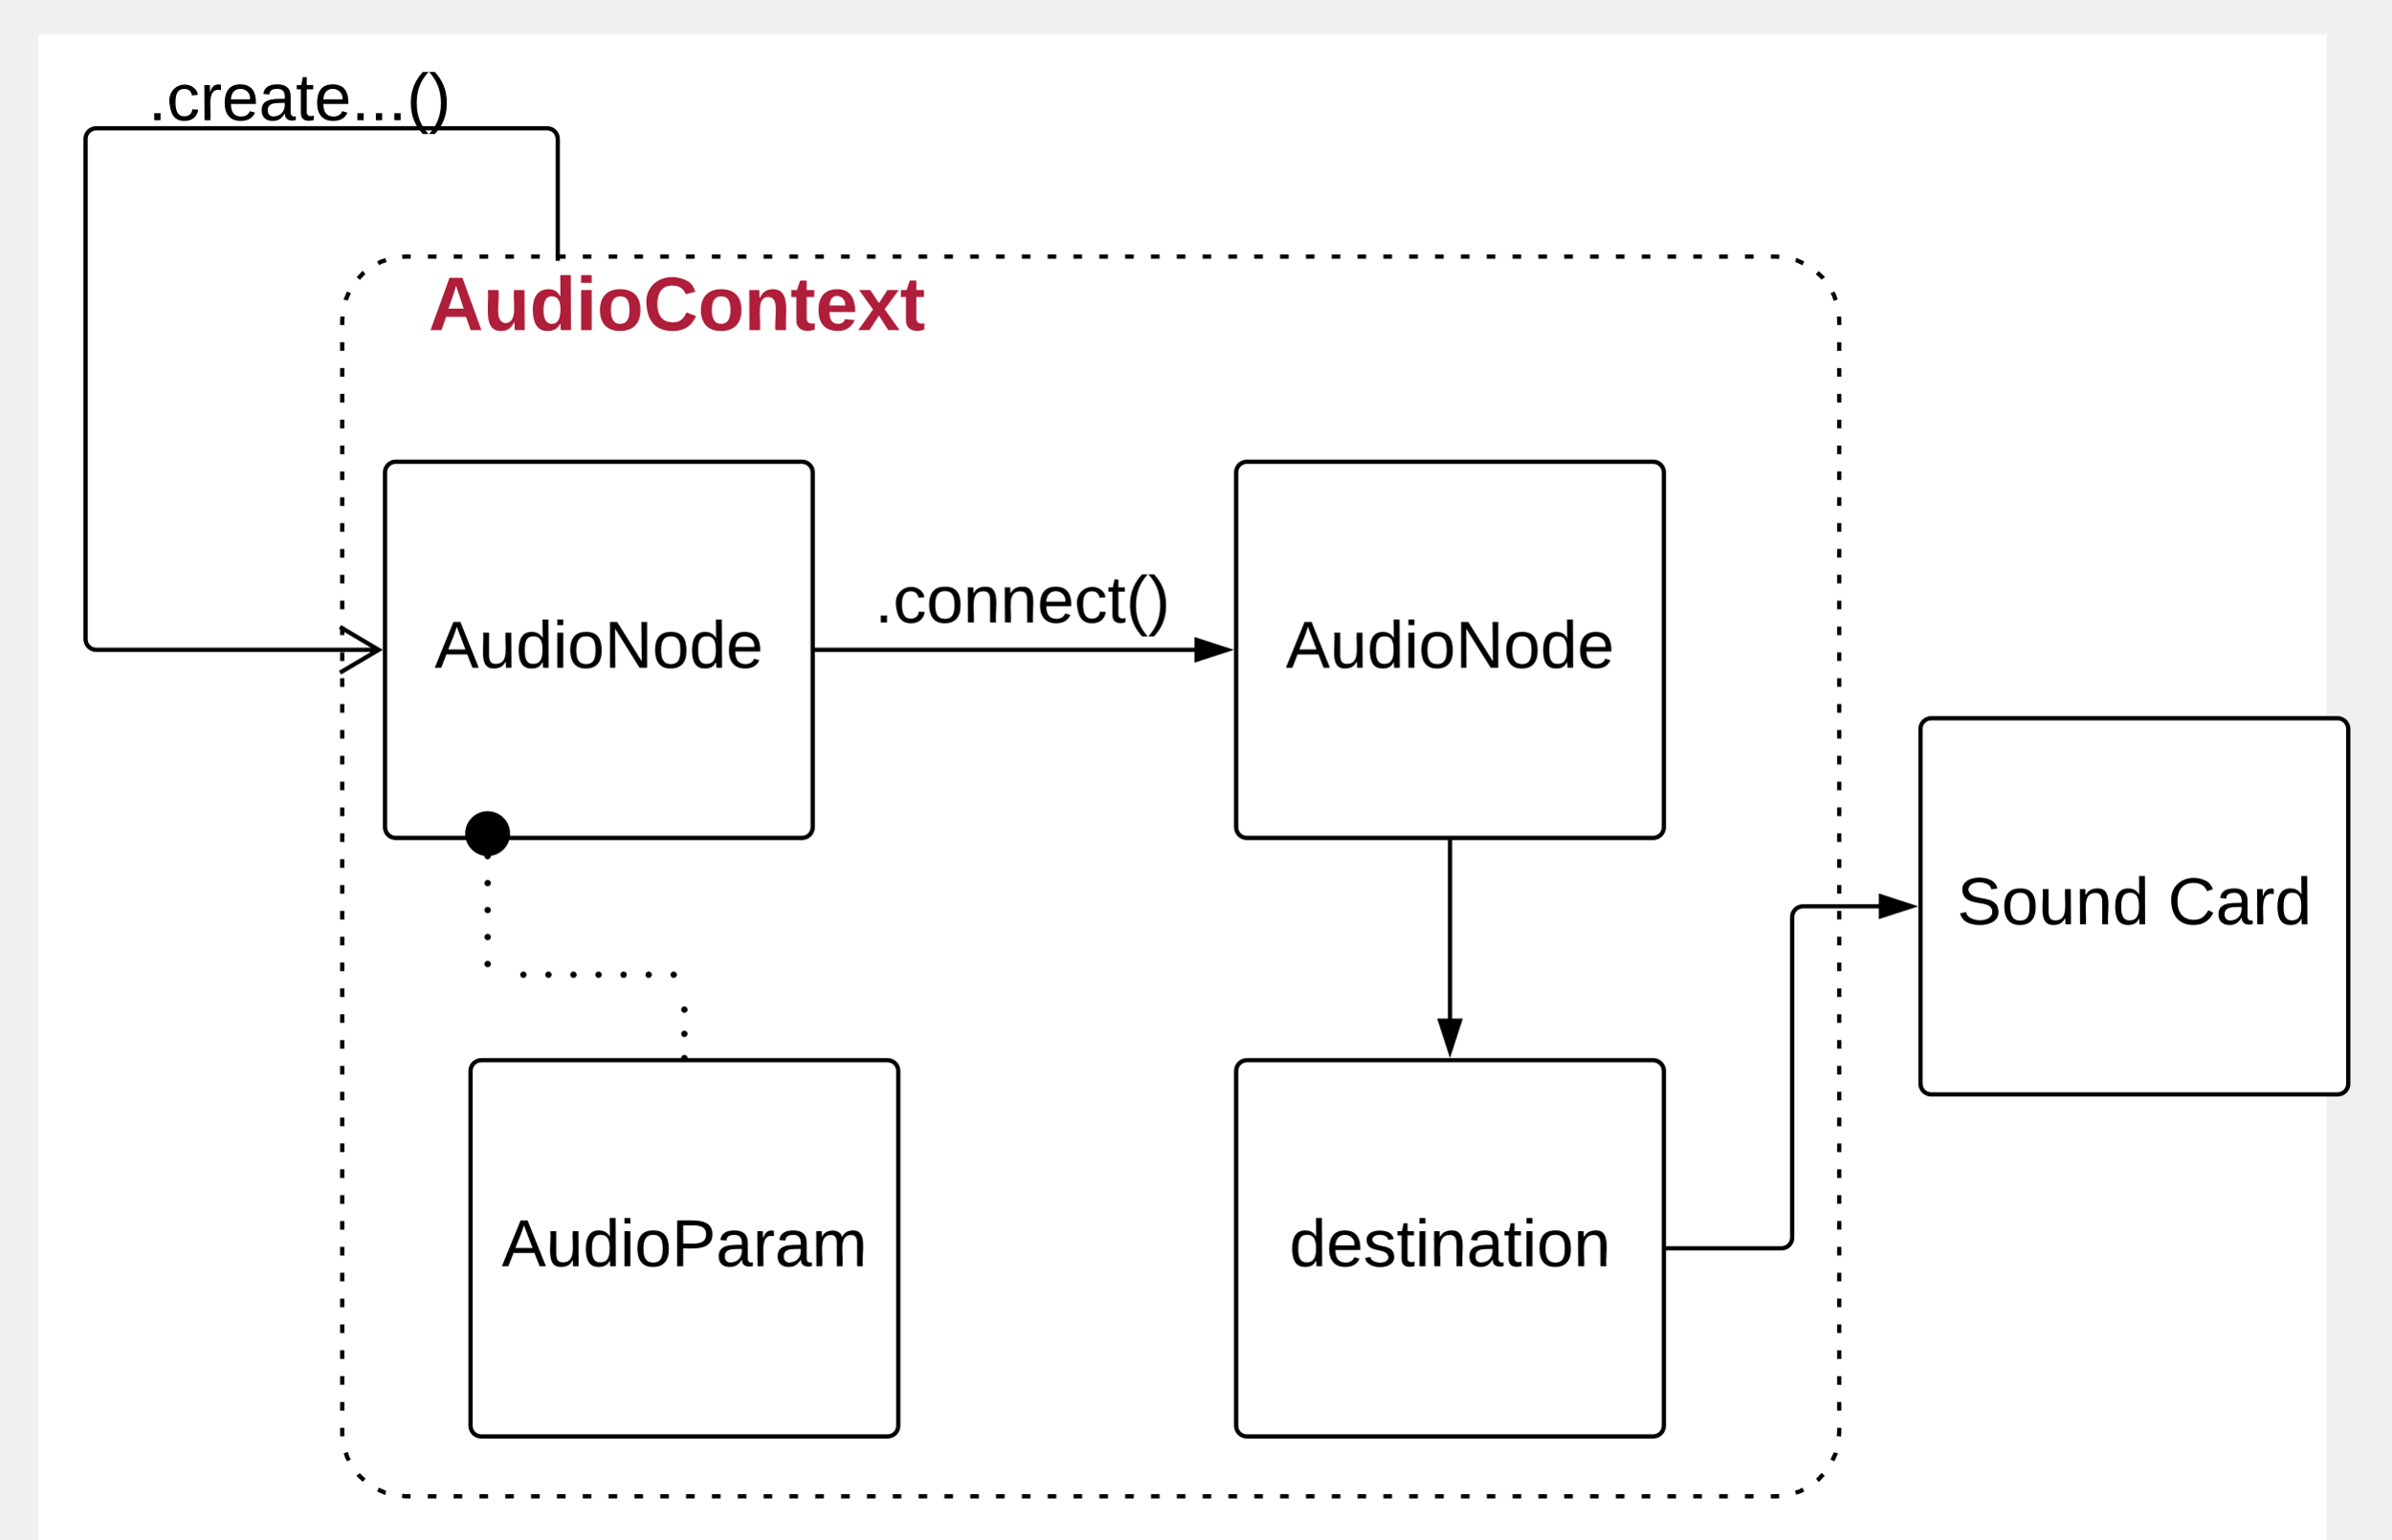
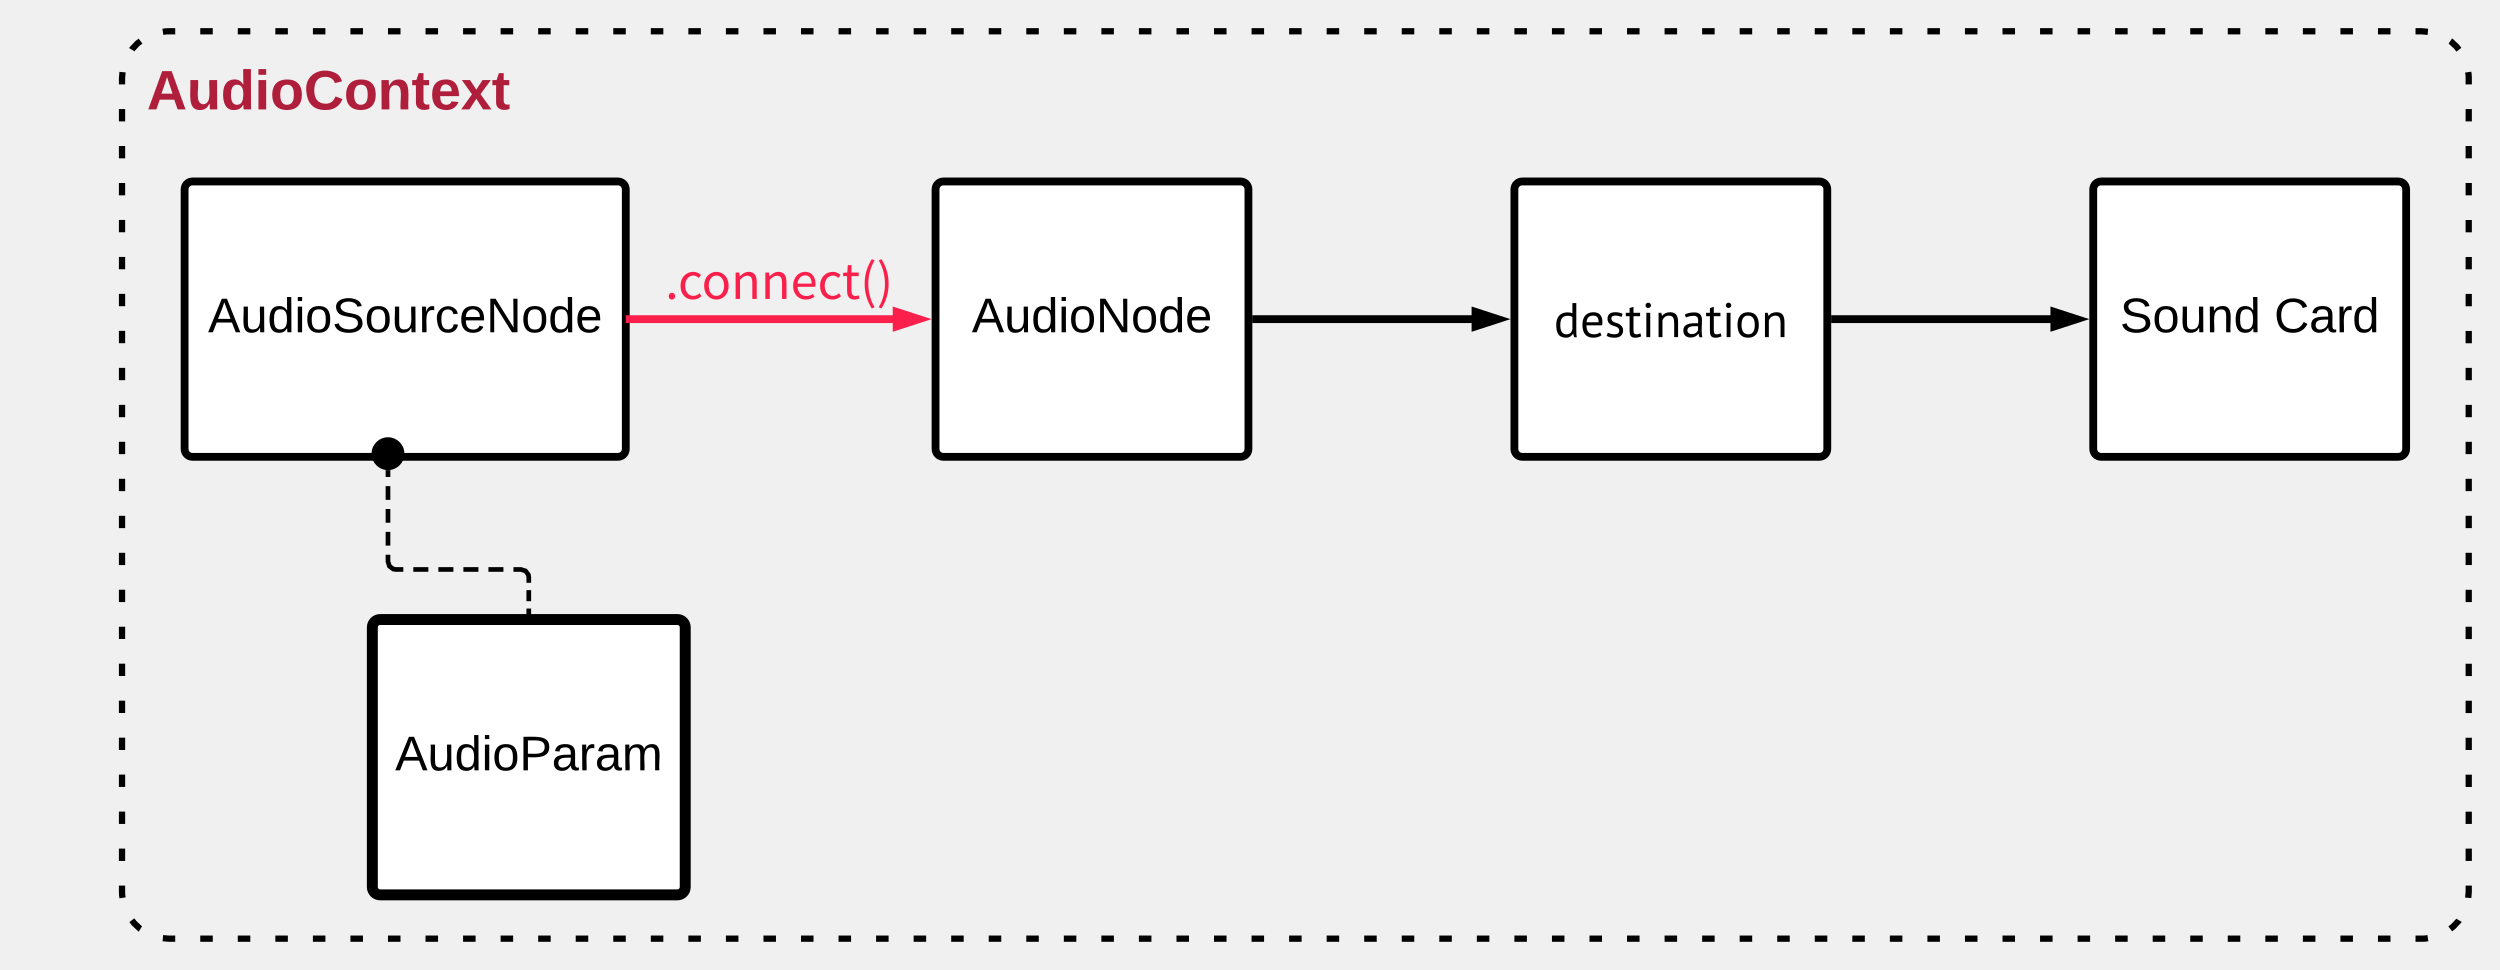
- <svg xmlns="http://www.w3.org/2000/svg" xmlns:ns1="lucid" xmlns:xlink="http://www.w3.org/1999/xlink" width="1118" height="720">
-   <g transform="translate(18 16)" ns1:page-tab-id="0_0">
-     <path d="M0 0h1069.87v718.4H0z" fill="#fff" />
-     <path d="M812 104c16.57 0 30 13.43 30 30v520c0 16.57-13.43 30-30 30H172c-16.57 0-30-13.43-30-30V134c0-16.57 13.43-30 30-30z" fill="none" />
-     <path d="M821.64 105.6l.18.04 3.42 1.52m6.48 4.35l2.5 2.33.3.4m4.3 6.54l.78 1.44.72 2.2m1.6 7.64L842 134v2.02m0 8.06v4.03m0 8.07v4.03m0 8.06v4.03m0 8.06v4.03m0 8.05v4.03m0 8.06v4.03m0 8.07v4.03m0 8.06v4.03m0 8.06v4.03m0 8.06v4.05m0 8.06v4.04m0 8.06v4.03m0 8.06v4.02m0 8.07v4.02m0 8.06v4.03m0 8.07v4.03m0 8.07v4.03m0 8.06v4.03m0 8.05v4.03m0 8.06v4.04m0 8.06v4.03m0 8.06v4.03m0 8.06v4.04m0 8.06v4.03m0 8.06v4.04m0 8.06v4.03m0 8.07v4.03m0 8.06v4.02m0 8.06v4.03m0 8.08v4.03m0 8.07v4.03m0 8.06V523m0 8.05v4.04m0 8.05v4.03m0 8.06v4.03m0 8.06v4.03m0 8.07v4.03m0 8.06v4.03m0 8.06v4.04m0 8.07v4.04m0 8.06v4.03m0 8.06v4.02m0 8.06V654l-.16 1.95m-1.44 7.7l-.04.17-1.52 3.42m-4.35 6.48l-2.33 2.5-.4.3m-6.54 4.3l-1.44.78-2.2.72m-7.64 1.6L812 684h-2m-8.06 0h-4.03m-8.04 0h-4.02m-8.05 0h-4.04m-8.05 0h-4m-8.06 0h-4.03m-8.04 0h-4.03m-8.05 0h-4.02m-8.05 0h-4.02m-8.05 0h-4.02m-8.04 0h-4.03m-8.05 0h-4.02m-8.05 0h-4.02m-8.05 0H653m-8.04 0h-4.03m-8.05 0h-4.02m-8.05 0h-4.02m-8.05 0h-4.03m-8.05 0h-4.02m-8.05 0h-4.03m-8.05 0h-4.02m-8.05 0h-4.03m-8.05 0h-4.02m-8.05 0h-4.03m-8.05 0h-4.02m-8.05 0h-4.03m-8.05 0h-4.02m-8.06 0h-4.02m-8.05 0h-4.03m-8.05 0h-4.02m-8.05 0h-4.03m-8.05 0h-4.02m-8.05 0h-4.03m-8.05 0h-4.02m-8.05 0h-4.03m-8.05 0h-4.02m-8.05 0h-4.03m-8.05 0h-4.03m-8.06 0h-4.02m-8.05 0h-4.03m-8.05 0h-4.03m-8.05 0h-4.03m-8.06 0h-4.02m-8.05 0h-4.03m-8.05 0h-4.03m-8.05 0h-4.03m-8.06 0h-4.02m-8.05 0h-4.03m-8.05 0h-4.04m-8.05 0h-4m-8.06 0h-4.03m-8.04 0h-4.02m-8.05 0h-4.04m-8.05 0h-2l-1.95-.16m-7.7-1.44l-.17-.04-3.42-1.52m-6.48-4.35l-2.5-2.33-.3-.4m-4.3-6.54l-.78-1.44-.72-2.2m-1.6-7.64L142 654v-2.02m0-8.06v-4.03m0-8.07v-4.03m0-8.06v-4.03m0-8.06v-4.03m0-8.05v-4.03m0-8.06v-4.03m0-8.07v-4.03m0-8.06v-4.03m0-8.06v-4.03m0-8.06v-4.05m0-8.06v-4.04m0-8.06v-4.03m0-8.06v-4.02m0-8.07v-4.02m0-8.06v-4.03m0-8.07v-4.03m0-8.07v-4.03m0-8.06v-4.03m0-8.05v-4.03m0-8.06v-4.04m0-8.06v-4.03m0-8.06v-4.03m0-8.06v-4.04m0-8.06v-4.03m0-8.06v-4.04m0-8.06v-4.03m0-8.07v-4.03m0-8.06v-4.02m0-8.06v-4.03m0-8.08v-4.03m0-8.07v-4.03m0-8.06V265m0-8.05v-4.04m0-8.05v-4.03m0-8.06v-4.03m0-8.06v-4.03m0-8.07v-4.03m0-8.06v-4.03m0-8.06v-4.04m0-8.07v-4.04m0-8.06v-4.03m0-8.06v-4.02m0-8.06V134l.16-1.95m1.44-7.7l.04-.17 1.52-3.42m4.35-6.48l2.33-2.5.4-.3m6.54-4.3l1.44-.78 2.2-.72m7.64-1.6L172 104h2m8.06 0h4.03m8.04 0h4.02m8.05 0h4.04m8.05 0h4m8.06 0h4.03m8.04 0h4.03m8.05 0h4.02m8.05 0h4.02m8.05 0h4.02m8.04 0h4.03m8.05 0h4.02m8.05 0h4.02m8.05 0H331m8.04 0h4.03m8.05 0h4.02m8.05 0h4.02m8.05 0h4.03m8.05 0h4.02m8.05 0h4.03m8.05 0h4.02m8.05 0h4.03m8.05 0h4.02m8.05 0h4.03m8.05 0h4.02m8.05 0h4.03m8.05 0h4.02m8.06 0h4.02m8.05 0h4.03m8.05 0h4.02m8.05 0h4.03m8.05 0h4.02m8.05 0h4.03m8.05 0h4.02m8.05 0h4.03m8.05 0h4.02m8.05 0h4.03m8.05 0h4.03m8.06 0h4.02m8.05 0h4.03m8.05 0h4.03m8.05 0h4.03m8.06 0h4.02m8.05 0h4.03m8.05 0h4.03m8.05 0h4.03m8.06 0h4.02m8.05 0h4.03m8.05 0h4.04m8.05 0h4m8.06 0h4.03m8.04 0h4.02m8.05 0h4.04m8.05 0h2l1.95.16" stroke="#000" stroke-width="2" fill="none" />
-     <path d="M157 93.33c0-2.76 2.24-5 5-5h273c2.76 0 5 2.24 5 5v75.34c0 2.76-2.24 5-5 5H162c-2.76 0-5-2.24-5-5z" fill="none" />
-     <use xlink:href="#a" transform="matrix(1,0,0,1,157,88.33333) translate(25.40123 50.11111)" />
-     <path d="M162 205c0-2.76 2.24-5 5-5h190c2.76 0 5 2.24 5 5v166c0 2.76-2.24 5-5 5H167c-2.76 0-5-2.24-5-5z" stroke="#000" stroke-width="2" fill="#fff" />
-     <use xlink:href="#b" transform="matrix(1,0,0,1,162,200) translate(23.17784 96.38889)" />
-     <path d="M210 384.5V435c0 2.76 2.24 5 5 5h82c2.76 0 5 2.24 5 5v34" fill="none" />
-     <path d="M211.5 384.5c0 .83-.67 1.5-1.5 1.5s-1.5-.67-1.5-1.5c0-.82.67-1.5 1.5-1.5s1.5.68 1.5 1.5zm0 12.63c0 .83-.67 1.5-1.5 1.5s-1.5-.67-1.5-1.5.67-1.5 1.5-1.5 1.5.67 1.5 1.5zm0 12.62c0 .83-.67 1.5-1.5 1.5s-1.5-.67-1.5-1.5.67-1.5 1.5-1.5 1.5.67 1.5 1.5zm0 12.63c0 .83-.67 1.5-1.5 1.5s-1.5-.67-1.5-1.5.67-1.5 1.5-1.5 1.5.67 1.5 1.5zm0 12.62c0 .83-.67 1.5-1.5 1.5s-1.5-.67-1.5-1.5.67-1.5 1.5-1.5 1.5.67 1.5 1.5zm16.7 5c0 .83-.66 1.5-1.5 1.5-.8 0-1.5-.67-1.5-1.5s.7-1.5 1.5-1.5c.84 0 1.5.67 1.5 1.5zm11.73 0c0 .83-.67 1.5-1.5 1.5s-1.5-.67-1.5-1.5.67-1.5 1.5-1.5 1.5.67 1.5 1.5zm11.7 0c0 .83-.66 1.5-1.5 1.5-.82 0-1.5-.67-1.5-1.5s.68-1.5 1.5-1.5c.84 0 1.5.67 1.5 1.5zm11.73 0c0 .83-.67 1.5-1.5 1.5s-1.5-.67-1.5-1.5.67-1.5 1.5-1.5 1.5.67 1.5 1.5zm11.7 0c0 .83-.66 1.5-1.5 1.5-.82 0-1.5-.67-1.5-1.5s.68-1.5 1.5-1.5c.84 0 1.5.67 1.5 1.5zm11.73 0c0 .83-.7 1.5-1.5 1.5-.84 0-1.5-.67-1.5-1.5s.66-1.5 1.5-1.5c.8 0 1.5.67 1.5 1.5zm11.7 0c0 .83-.67 1.5-1.5 1.5s-1.5-.67-1.5-1.5.67-1.5 1.5-1.5 1.5.67 1.5 1.5zm5 16.33c0 .83-.67 1.5-1.5 1.5s-1.5-.67-1.5-1.5.67-1.5 1.5-1.5 1.5.67 1.5 1.5zm0 11.34c0 .83-.67 1.5-1.5 1.5s-1.5-.67-1.5-1.5.67-1.5 1.5-1.5 1.5.67 1.5 1.5zm0 11.33c0 .83-.67 1.5-1.5 1.5s-1.5-.67-1.5-1.5.67-1.5 1.5-1.5 1.5.67 1.5 1.5z" />
-     <path d="M211.5 384.5h-3v-.74l1.5.24 1.5-.24zM303.5 480h-3v-1h3z" />
-     <path d="M242.78 103V49c0-2.76-2.24-5-5-5H27c-2.76 0-5 2.24-5 5v234c0 2.76 2.24 5 5 5h132.04M242.78 103v3" stroke="#000" stroke-width="2" fill="none" />
-     <path d="M161 288l-19.53 11.55-1.02-1.72 16.62-9.83-16.62-9.83 1.02-1.72z" />
-     <path d="M2 9c0-2.76 2.24-5 5-5h230c2.76 0 5 2.24 5 5v50c0 2.76-2.24 5-5 5H7c-2.76 0-5-2.24-5-5z" fill="none" />
-     <use xlink:href="#c" transform="matrix(1,0,0,1,2,4) translate(49.26543 36.22222)" />
-     <path d="M220 374c0 5.52-4.48 10-10 10s-10-4.48-10-10 4.48-10 10-10 10 4.48 10 10z" stroke="#000" />
-     <path d="M340 244c0-2.76 2.24-5 5-5h230c2.76 0 5 2.24 5 5v50c0 2.76-2.24 5-5 5H345c-2.76 0-5-2.24-5-5z" fill="none" />
-     <use xlink:href="#d" transform="matrix(1,0,0,1,340,239) translate(50.95062 36.22222)" />
-     <path d="M202 485c0-2.76 2.24-5 5-5h190c2.76 0 5 2.24 5 5v166c0 2.76-2.24 5-5 5H207c-2.76 0-5-2.24-5-5z" stroke="#000" stroke-width="2" fill="#fff" />
-     <use xlink:href="#e" transform="matrix(1,0,0,1,202,480) translate(14.57907 96.38889)" />
-     <path d="M560 205c0-2.76 2.24-5 5-5h190c2.76 0 5 2.24 5 5v166c0 2.76-2.24 5-5 5H565c-2.76 0-5-2.24-5-5z" stroke="#000" stroke-width="2" fill="#fff" />
-     <use xlink:href="#b" transform="matrix(1,0,0,1,560,200) translate(23.17784 96.38889)" />
-     <path d="M363 288h177.76" stroke="#000" stroke-width="2" fill="none" />
-     <path d="M363 289h-1v-2h1zM555.76 288l-14.26 4.64v-9.28z" />
-     <path d="M559 288l-18.5 6v-12zm-16.5 3.26l10.03-3.26-10.03-3.26z" />
-     <path d="M560 485c0-2.76 2.24-5 5-5h190c2.76 0 5 2.24 5 5v166c0 2.76-2.24 5-5 5H565c-2.76 0-5-2.24-5-5z" stroke="#000" stroke-width="2" fill="#fff" />
-     <use xlink:href="#f" transform="matrix(1,0,0,1,560,480) translate(24.90623 96.38889)" />
-     <path d="M880 325c0-2.76 2.24-5 5-5h190c2.76 0 5 2.24 5 5v166c0 2.76-2.24 5-5 5H885c-2.76 0-5-2.24-5-5z" stroke="#000" stroke-width="2" fill="#fff" />
-     <use xlink:href="#g" transform="matrix(1,0,0,1,880,320) translate(17.12846 96.38889)" />
-     <use xlink:href="#h" transform="matrix(1,0,0,1,880,320) translate(115.647 96.38889)" />
-     <path d="M761 568h54c2.76 0 5-2.24 5-5V413c0-2.76 2.24-5 5-5h35.76" stroke="#000" stroke-width="2" fill="none" />
-     <path d="M761 569h-1v-2h1zM875.76 408l-14.26 4.64v-9.28z" />
-     <path d="M879 408l-18.5 6v-12zm-16.5 3.26l10.03-3.26-10.03-3.26z" />
-     <path d="M660 377v83.76" stroke="#000" stroke-width="2" fill="none" />
-     <path d="M661 377h-2v-1h2zM660 475.76l-4.64-14.26h9.28z" />
-     <path d="M660 479l-6-18.5h12zm-3.26-16.5l3.26 10.03 3.26-10.03z" />
+ <svg xmlns="http://www.w3.org/2000/svg" xmlns:ns1="lucid" xmlns:xlink="http://www.w3.org/1999/xlink" width="1598" height="620">
+   <g transform="translate(38 -76)" ns1:page-tab-id="0_0">
+     <path d="M1510 96c16.57 0 30 13.43 30 30v520c0 16.57-13.43 30-30 30H70c-16.57 0-30-13.43-30-30V126c0-16.57 13.43-30 30-30z" fill="none" />
+     <path d="M1528.25 102.22l.3.2 3.66 3.4 1.52 1.98m5.93 14.3l.27 1.75.08 2.15v3.94m0 15.76v7.88m0 15.75v7.88m0 15.77v7.88m0 15.76v7.88m0 15.76v7.88m0 15.76v7.88m0 15.76v7.87m0 15.75v7.88m0 15.76v7.87m0 15.75v7.88m0 15.76v7.88m0 15.76v7.88m0 15.75v7.88m0 15.77v7.88m0 15.76v7.88m0 15.76v7.88m0 15.76v7.88m0 15.76v7.87m0 15.75v7.88m0 15.76v7.87m0 15.75v7.88m0 15.76V646l-.33 3.9m-5.9 14.35l-.18.3-3.43 3.66-1.97 1.52m-14.3 5.93l-1.75.27-2.15.08h-4m-16 0h-8m-16 0h-8m-16 0h-8m-16 0h-8m-16 0h-8m-16 0h-8m-16 0h-8m-16 0h-8m-16 0h-8m-16 0h-8m-16 0h-8m-16 0h-8m-16 0h-8m-16 0h-8m-16 0h-8m-16 0h-8m-16 0h-8m-16 0h-8m-16 0h-8m-16 0h-8m-16 0h-8m-16 0h-8m-16 0h-8m-16 0h-8m-16 0h-8m-16 0h-8m-16 0h-8m-16 0h-8m-16 0h-8m-16 0h-8m-16 0h-8m-16 0h-8m-16 0h-8m-16 0h-8m-16 0h-8m-16 0h-8m-16 0h-8m-16 0h-8m-16 0h-8m-16 0h-8m-16 0h-8m-16 0h-8m-16 0h-8m-16 0h-8m-16 0h-8m-16 0h-8m-16 0h-8m-16 0h-8m-16 0h-8m-16 0h-8m-16 0h-8m-16 0h-8m-16 0h-8m-16 0h-8m-16 0h-8m-16 0h-8m-16 0h-8m-16 0h-8m-16 0h-8m-16 0h-4l-3.9-.33m-14.35-5.9l-.3-.18-3.66-3.43-1.52-1.97m-5.93-14.3l-.27-1.75L40 646v-3.94m0-15.76v-7.88m0-15.75v-7.88m0-15.77v-7.88m0-15.76v-7.88m0-15.76v-7.88m0-15.76v-7.88m0-15.76v-7.87m0-15.75v-7.88m0-15.76v-7.87m0-15.75v-7.88m0-15.76v-7.88m0-15.76v-7.88m0-15.75v-7.88m0-15.77v-7.88m0-15.76v-7.88m0-15.76v-7.88m0-15.76v-7.88m0-15.76v-7.87m0-15.75v-7.88m0-15.76v-7.87m0-15.75v-7.88m0-15.76V126l.33-3.9m5.9-14.35l.18-.3 3.43-3.66 1.97-1.52m14.3-5.93l1.75-.27L70 96h4m16 0h8m16 0h8m16 0h8m16 0h8m16 0h8m16 0h8m16 0h8m16 0h8m16 0h8m16 0h8m16 0h8m16 0h8m16 0h8m16 0h8m16 0h8m16 0h8m16 0h8m16 0h8m16 0h8m16 0h8m16 0h8m16 0h8m16 0h8m16 0h8m16 0h8m16 0h8m16 0h8m16 0h8m16 0h8m16 0h8m16 0h8m16 0h8m16 0h8m16 0h8m16 0h8m16 0h8m16 0h8m16 0h8m16 0h8m16 0h8m16 0h8m16 0h8m16 0h8m16 0h8m16 0h8m16 0h8m16 0h8m16 0h8m16 0h8m16 0h8m16 0h8m16 0h8m16 0h8m16 0h8m16 0h8m16 0h8m16 0h8m16 0h8m16 0h8m16 0h4l3.9.33" stroke="#000" stroke-width="4" fill="none" />
+     <path d="M-18 101c0-2.76 2.24-5 5-5h370c2.76 0 5 2.24 5 5v75.33c0 2.76-2.24 5-5 5H-13c-2.76 0-5-2.24-5-5z" fill="none" />
+     <use xlink:href="#a" transform="matrix(1,0,0,1,-18,96) translate(73.90123 49.94444)" />
+     <path d="M80 197c0-2.76 2.24-5 5-5h272c2.76 0 5 2.24 5 5v166c0 2.76-2.24 5-5 5H85c-2.76 0-5-2.24-5-5z" stroke="#000" stroke-width="5" fill="#fff" />
+     <use xlink:href="#b" transform="matrix(1,0,0,1,80,192) translate(14.96179 96.38889)" />
+     <path d="M210 376.5V435c0 2.76 2.24 5 5 5h80c2.76 0 5 2.24 5 5v23.5" fill="none" />
+     <path d="M210 376.5v4.4m0 5.84v8.78m0 5.85v8.77m0 5.85v8.76m0 5.85v4.4l.96 2.95 2.46 1.8 1.58.25h4.8m6.4 0h9.6m6.4 0h9.6m6.4 0h9.6m6.4 0h9.6m6.4 0h4.8l2.95.96 1.8 2.46.25 1.58v3.52m0 4.7v7.05m0 4.7v3.53" stroke="#000" stroke-width="3" fill="none" />
+     <path d="M211.5 376.5h-3v-.74l1.5.24 1.5-.24zM301.5 471.5h-3v-3h3z" />
+     <path d="M220 366c0 5.52-4.48 10-10 10s-10-4.48-10-10 4.48-10 10-10 10 4.48 10 10z" stroke="#000" />
+     <path d="M340 236c0-2.76 2.24-5 5-5h230c2.76 0 5 2.24 5 5v50c0 2.76-2.24 5-5 5H345c-2.76 0-5-2.24-5-5z" fill="none" />
+     <use xlink:href="#c" transform="matrix(1,0,0,1,340,231) translate(47.15833 36.08889)" />
+     <path d="M200 477c0-2.76 2.24-5 5-5h190c2.76 0 5 2.24 5 5v166c0 2.76-2.24 5-5 5H205c-2.76 0-5-2.24-5-5z" stroke="#000" stroke-width="7" fill="#fff" />
+     <use xlink:href="#d" transform="matrix(1,0,0,1,200,472) translate(14.57907 96.38889)" />
+     <path d="M560 197c0-2.76 2.24-5 5-5h190c2.76 0 5 2.24 5 5v166c0 2.76-2.24 5-5 5H565c-2.76 0-5-2.24-5-5z" stroke="#000" stroke-width="5" fill="#fff" />
+     <use xlink:href="#e" transform="matrix(1,0,0,1,560,192) translate(23.17784 96.38889)" />
+     <path d="M364.5 280h169.9" stroke="#fb204c" stroke-width="5" fill="none" />
+     <path d="M364.5 282.5H362v-5h2.5zM549.4 280l-14.26 4.64v-9.28z" fill="#fb204c" />
+     <path d="M557.5 280l-24.86 8.08v-16.16zm-19.86 1.2l3.68-1.2-3.68-1.2z" fill="#fb204c" />
+     <path d="M930 197c0-2.76 2.24-5 5-5h190c2.76 0 5 2.24 5 5v166c0 2.76-2.24 5-5 5H935c-2.76 0-5-2.24-5-5z" stroke="#000" stroke-width="5" fill="#fff" />
+     <use xlink:href="#f" transform="matrix(1,0,0,1,930,192) translate(25.22944 99.5)" />
+     <path d="M1300 197c0-2.76 2.24-5 5-5h190c2.76 0 5 2.24 5 5v166c0 2.76-2.24 5-5 5h-190c-2.76 0-5-2.24-5-5z" stroke="#000" stroke-width="5" fill="#fff" />
+     <use xlink:href="#g" transform="matrix(1,0,0,1,1300,192) translate(17.12846 96.38889)" />
+     <use xlink:href="#h" transform="matrix(1,0,0,1,1300,192) translate(115.647 96.38889)" />
+     <path d="M1132.5 280h141.9" stroke="#000" stroke-width="5" fill="none" />
+     <path d="M1132.5 282.5h-2.5v-5h2.5zM1289.4 280l-14.26 4.64v-9.28z" />
+     <path d="M1297.5 280l-24.86 8.08v-16.16zm-19.86 1.2l3.68-1.2-3.68-1.2z" />
+     <path d="M762.5 280h141.9" stroke="#000" stroke-width="5" fill="none" />
+     <path d="M762.5 282.5H760v-5h2.5zM919.4 280l-14.26 4.64v-9.28z" />
+     <path d="M927.5 280l-24.86 8.08v-16.16zm-19.86 1.2l3.68-1.2-3.68-1.2z" />
    <defs>
      <path fill="#af1e3a" d="M199 0l-22-63H83L61 0H9l90-248h61L250 0h-51zm-33-102l-36-108c-10 38-24 72-36 108h72" id="i" />
      <path fill="#af1e3a" d="M85 4C-2 5 27-109 22-190h50c7 57-23 150 33 157 60-5 35-97 40-157h50l1 190h-47c-2-12 1-28-3-38-12 25-28 42-61 42" id="j" />
      <path fill="#af1e3a" d="M88-194c31-1 46 15 58 34l-1-101h50l1 261h-48c-2-10 0-23-3-31C134-8 116 4 84 4 32 4 16-41 15-95c0-56 19-97 73-99zm17 164c33 0 40-30 41-66 1-37-9-64-41-64s-38 30-39 65c0 43 13 65 39 65" id="k" />
      <path fill="#af1e3a" d="M25-224v-37h50v37H25zM25 0v-190h50V0H25" id="l" />
      <path fill="#af1e3a" d="M110-194c64 0 96 36 96 99 0 64-35 99-97 99-61 0-95-36-95-99 0-62 34-99 96-99zm-1 164c35 0 45-28 45-65 0-40-10-65-43-65-34 0-45 26-45 65 0 36 10 65 43 65" id="m" />
      <path fill="#af1e3a" d="M67-125c0 53 21 87 73 88 37 1 54-22 65-47l45 17C233-25 199 4 140 4 58 4 20-42 15-125 8-235 124-281 211-232c18 10 29 29 36 50l-46 12c-8-25-30-41-62-41-52 0-71 34-72 86" id="n" />
      <path fill="#af1e3a" d="M135-194c87-1 58 113 63 194h-50c-7-57 23-157-34-157-59 0-34 97-39 157H25l-1-190h47c2 12-1 28 3 38 12-26 28-41 61-42" id="o" />
      <path fill="#af1e3a" d="M115-3C79 11 28 4 28-45v-112H4v-33h27l15-45h31v45h36v33H77v99c-1 23 16 31 38 25v30" id="p" />
      <path fill="#af1e3a" d="M185-48c-13 30-37 53-82 52C43 2 14-33 14-96s30-98 90-98c62 0 83 45 84 108H66c0 31 8 55 39 56 18 0 30-7 34-22zm-45-69c5-46-57-63-70-21-2 6-4 13-4 21h74" id="q" />
      <path fill="#af1e3a" d="M144 0l-44-69L55 0H2l70-98-66-92h53l41 62 40-62h54l-67 91 71 99h-54" id="r" />
      <g id="a">
        <use transform="matrix(0.09876543,0,0,0.09876543,0,0)" xlink:href="#i" />
        <use transform="matrix(0.09876543,0,0,0.09876543,25.58025,0)" xlink:href="#j" />
        <use transform="matrix(0.09876543,0,0,0.09876543,47.20988,0)" xlink:href="#k" />
        <use transform="matrix(0.09876543,0,0,0.09876543,68.83951,0)" xlink:href="#l" />
        <use transform="matrix(0.09876543,0,0,0.09876543,78.71605,0)" xlink:href="#m" />
        <use transform="matrix(0.09876543,0,0,0.09876543,100.3457,0)" xlink:href="#n" />
        <use transform="matrix(0.09876543,0,0,0.09876543,125.9259,0)" xlink:href="#m" />
        <use transform="matrix(0.09876543,0,0,0.09876543,147.5556,0)" xlink:href="#o" />
        <use transform="matrix(0.09876543,0,0,0.09876543,169.1852,0)" xlink:href="#p" />
        <use transform="matrix(0.09876543,0,0,0.09876543,180.9383,0)" xlink:href="#q" />
        <use transform="matrix(0.09876543,0,0,0.09876543,200.6914,0)" xlink:href="#r" />
        <use transform="matrix(0.09876543,0,0,0.09876543,220.4444,0)" xlink:href="#p" />
      </g>
      <path d="M205 0l-28-72H64L36 0H1l101-248h38L239 0h-34zm-38-99l-47-123c-12 45-31 82-46 123h93" id="s" />
      <path d="M84 4C-5 8 30-112 23-190h32v120c0 31 7 50 39 49 72-2 45-101 50-169h31l1 190h-30c-1-10 1-25-2-33-11 22-28 36-60 37" id="t" />
      <path d="M85-194c31 0 48 13 60 33l-1-100h32l1 261h-30c-2-10 0-23-3-31C134-8 116 4 85 4 32 4 16-35 15-94c0-66 23-100 70-100zm9 24c-40 0-46 34-46 75 0 40 6 74 45 74 42 0 51-32 51-76 0-42-9-74-50-73" id="u" />
      <path d="M24-231v-30h32v30H24zM24 0v-190h32V0H24" id="v" />
      <path d="M100-194c62-1 85 37 85 99 1 63-27 99-86 99S16-35 15-95c0-66 28-99 85-99zM99-20c44 1 53-31 53-75 0-43-8-75-51-75s-53 32-53 75 10 74 51 75" id="w" />
-       <path d="M190 0L58-211 59 0H30v-248h39L202-35l-2-213h31V0h-41" id="x" />
-       <path d="M100-194c63 0 86 42 84 106H49c0 40 14 67 53 68 26 1 43-12 49-29l28 8c-11 28-37 45-77 45C44 4 14-33 15-96c1-61 26-98 85-98zm52 81c6-60-76-77-97-28-3 7-6 17-6 28h103" id="y" />
+       <path d="M185-189c-5-48-123-54-124 2 14 75 158 14 163 119 3 78-121 87-175 55-17-10-28-26-33-46l33-7c5 56 141 63 141-1 0-78-155-14-162-118-5-82 145-84 179-34 5 7 8 16 11 25" id="x" />
+       <path d="M114-163C36-179 61-72 57 0H25l-1-190h30c1 12-1 29 2 39 6-27 23-49 58-41v29" id="y" />
+       <path d="M96-169c-40 0-48 33-48 73s9 75 48 75c24 0 41-14 43-38l32 2c-6 37-31 61-74 61-59 0-76-41-82-99-10-93 101-131 147-64 4 7 5 14 7 22l-32 3c-4-21-16-35-41-35" id="z" />
+       <path d="M100-194c63 0 86 42 84 106H49c0 40 14 67 53 68 26 1 43-12 49-29l28 8c-11 28-37 45-77 45C44 4 14-33 15-96c1-61 26-98 85-98zm52 81c6-60-76-77-97-28-3 7-6 17-6 28h103" id="A" />
+       <path d="M190 0L58-211 59 0H30v-248h39L202-35l-2-213h31V0h-41" id="B" />
      <g id="b">
        <use transform="matrix(0.08641975,0,0,0.08641975,0,0)" xlink:href="#s" />
        <use transform="matrix(0.08641975,0,0,0.08641975,20.74074,0)" xlink:href="#t" />
        <use transform="matrix(0.08641975,0,0,0.08641975,38.02469,0)" xlink:href="#u" />
        <use transform="matrix(0.08641975,0,0,0.08641975,55.30864,0)" xlink:href="#v" />
        <use transform="matrix(0.08641975,0,0,0.08641975,62.1358,0)" xlink:href="#w" />
        <use transform="matrix(0.08641975,0,0,0.08641975,79.41975,0)" xlink:href="#x" />
-         <use transform="matrix(0.08641975,0,0,0.08641975,101.8025,0)" xlink:href="#w" />
-         <use transform="matrix(0.08641975,0,0,0.08641975,119.0864,0)" xlink:href="#u" />
-         <use transform="matrix(0.08641975,0,0,0.08641975,136.3704,0)" xlink:href="#y" />
+         <use transform="matrix(0.08641975,0,0,0.08641975,100.1605,0)" xlink:href="#w" />
+         <use transform="matrix(0.08641975,0,0,0.08641975,117.4444,0)" xlink:href="#t" />
+         <use transform="matrix(0.08641975,0,0,0.08641975,134.7284,0)" xlink:href="#y" />
+         <use transform="matrix(0.08641975,0,0,0.08641975,145.0123,0)" xlink:href="#z" />
+         <use transform="matrix(0.08641975,0,0,0.08641975,160.5679,0)" xlink:href="#A" />
+         <use transform="matrix(0.08641975,0,0,0.08641975,177.8519,0)" xlink:href="#B" />
+         <use transform="matrix(0.08641975,0,0,0.08641975,200.2346,0)" xlink:href="#w" />
+         <use transform="matrix(0.08641975,0,0,0.08641975,217.5185,0)" xlink:href="#u" />
+         <use transform="matrix(0.08641975,0,0,0.08641975,234.8025,0)" xlink:href="#A" />
      </g>
-       <path d="M33 0v-38h34V0H33" id="z" />
-       <path d="M96-169c-40 0-48 33-48 73s9 75 48 75c24 0 41-14 43-38l32 2c-6 37-31 61-74 61-59 0-76-41-82-99-10-93 101-131 147-64 4 7 5 14 7 22l-32 3c-4-21-16-35-41-35" id="A" />
-       <path d="M114-163C36-179 61-72 57 0H25l-1-190h30c1 12-1 29 2 39 6-27 23-49 58-41v29" id="B" />
-       <path d="M141-36C126-15 110 5 73 4 37 3 15-17 15-53c-1-64 63-63 125-63 3-35-9-54-41-54-24 1-41 7-42 31l-33-3c5-37 33-52 76-52 45 0 72 20 72 64v82c-1 20 7 32 28 27v20c-31 9-61-2-59-35zM48-53c0 20 12 33 32 33 41-3 63-29 60-74-43 2-92-5-92 41" id="C" />
-       <path d="M59-47c-2 24 18 29 38 22v24C64 9 27 4 27-40v-127H5v-23h24l9-43h21v43h35v23H59v120" id="D" />
-       <path d="M87 75C49 33 22-17 22-94c0-76 28-126 65-167h31c-38 41-64 92-64 168S80 34 118 75H87" id="E" />
-       <path d="M33-261c38 41 65 92 65 168S71 34 33 75H2C39 34 66-17 66-93S39-220 2-261h31" id="F" />
+       <path fill="#fb204c" d="M139 13c-36 0-66-28-66-69s30-71 66-71 66 30 66 71-30 69-66 69" id="C" />
+       <path fill="#fb204c" d="M306 13C162 13 51-91 51-271c0-181 123-286 262-286 71 0 120 30 159 64l-47 61c-32-29-65-49-109-49-98 0-170 85-170 210S214-63 314-63c50 0 94-23 128-54l39 61c-48 44-110 69-175 69" id="D" />
+       <path fill="#fb204c" d="M303 13C170 13 51-91 51-271c0-181 119-286 252-286s252 105 252 286C555-91 436 13 303 13zm0-76c94 0 158-83 158-208s-64-210-158-210-157 85-157 210S209-63 303-63" id="E" />
+       <path fill="#fb204c" d="M92 0v-543h75l8 78h3c52-51 108-92 182-92 114 0 166 74 166 213V0h-91v-332c0-102-31-145-103-145-56 0-94 28-149 83V0H92" id="F" />
+       <path fill="#fb204c" d="M311 13C167 13 51-92 51-271c0-176 119-286 245-286 154-3 234 132 212 307H142c6 116 77 190 180 190 53 0 96-16 136-43l33 60c-48 31-106 56-180 56zM141-315h291c0-110-50-169-135-169-77 0-145 62-156 169" id="G" />
+       <path fill="#fb204c" d="M263 13c-116 0-155-72-155-181v-301H27v-69l85-5 11-152h76v152h147v74H199v303c0 67 21 105 84 105 19 0 44-7 62-14l18 68c-31 10-67 20-100 20" id="H" />
+       <path fill="#fb204c" d="M239 197C147 47 92-114 92-311c0-196 55-358 147-507l57 26c-171 284-171 678 0 962" id="I" />
+       <path fill="#fb204c" d="M99 197l-56-27c171-284 171-678 0-962l56-26c93 149 148 311 148 507 0 197-55 358-148 508" id="J" />
      <g id="c">
-         <use transform="matrix(0.08641975,0,0,0.08641975,0,0)" xlink:href="#z" />
-         <use transform="matrix(0.08641975,0,0,0.08641975,8.641975,0)" xlink:href="#A" />
-         <use transform="matrix(0.08641975,0,0,0.08641975,24.19753,0)" xlink:href="#B" />
-         <use transform="matrix(0.08641975,0,0,0.08641975,34.48148,0)" xlink:href="#y" />
-         <use transform="matrix(0.08641975,0,0,0.08641975,51.76543,0)" xlink:href="#C" />
-         <use transform="matrix(0.08641975,0,0,0.08641975,69.04938,0)" xlink:href="#D" />
-         <use transform="matrix(0.08641975,0,0,0.08641975,77.69136,0)" xlink:href="#y" />
-         <use transform="matrix(0.08641975,0,0,0.08641975,94.97531,0)" xlink:href="#z" />
-         <use transform="matrix(0.08641975,0,0,0.08641975,103.6173,0)" xlink:href="#z" />
-         <use transform="matrix(0.08641975,0,0,0.08641975,112.2593,0)" xlink:href="#z" />
-         <use transform="matrix(0.08641975,0,0,0.08641975,120.9012,0)" xlink:href="#E" />
-         <use transform="matrix(0.08641975,0,0,0.08641975,131.1852,0)" xlink:href="#F" />
+         <use transform="matrix(0.03111111,0,0,0.03111111,0,0)" xlink:href="#C" />
+         <use transform="matrix(0.03111111,0,0,0.03111111,8.244444,0)" xlink:href="#D" />
+         <use transform="matrix(0.03111111,0,0,0.03111111,23.33333,0)" xlink:href="#E" />
+         <use transform="matrix(0.03111111,0,0,0.03111111,42.18667,0)" xlink:href="#F" />
+         <use transform="matrix(0.03111111,0,0,0.03111111,61.19556,0)" xlink:href="#F" />
+         <use transform="matrix(0.03111111,0,0,0.03111111,80.20444,0)" xlink:href="#G" />
+         <use transform="matrix(0.03111111,0,0,0.03111111,97.44,0)" xlink:href="#D" />
+         <use transform="matrix(0.03111111,0,0,0.03111111,112.9333,0)" xlink:href="#H" />
+         <use transform="matrix(0.03111111,0,0,0.03111111,124.6622,0)" xlink:href="#I" />
+         <use transform="matrix(0.03111111,0,0,0.03111111,135.1778,0)" xlink:href="#J" />
      </g>
-       <path d="M117-194c89-4 53 116 60 194h-32v-121c0-31-8-49-39-48C34-167 62-67 57 0H25l-1-190h30c1 10-1 24 2 32 11-22 29-35 61-36" id="G" />
+       <path d="M30-248c87 1 191-15 191 75 0 78-77 80-158 76V0H30v-248zm33 125c57 0 124 11 124-50 0-59-68-47-124-48v98" id="K" />
+       <path d="M141-36C126-15 110 5 73 4 37 3 15-17 15-53c-1-64 63-63 125-63 3-35-9-54-41-54-24 1-41 7-42 31l-33-3c5-37 33-52 76-52 45 0 72 20 72 64v82c-1 20 7 32 28 27v20c-31 9-61-2-59-35zM48-53c0 20 12 33 32 33 41-3 63-29 60-74-43 2-92-5-92 41" id="L" />
+       <path d="M210-169c-67 3-38 105-44 169h-31v-121c0-29-5-50-35-48C34-165 62-65 56 0H25l-1-190h30c1 10-1 24 2 32 10-44 99-50 107 0 11-21 27-35 58-36 85-2 47 119 55 194h-31v-121c0-29-5-49-35-48" id="M" />
      <g id="d">
-         <use transform="matrix(0.08641975,0,0,0.08641975,0,0)" xlink:href="#z" />
-         <use transform="matrix(0.08641975,0,0,0.08641975,8.641975,0)" xlink:href="#A" />
-         <use transform="matrix(0.08641975,0,0,0.08641975,24.19753,0)" xlink:href="#w" />
-         <use transform="matrix(0.08641975,0,0,0.08641975,41.48148,0)" xlink:href="#G" />
-         <use transform="matrix(0.08641975,0,0,0.08641975,58.76543,0)" xlink:href="#G" />
-         <use transform="matrix(0.08641975,0,0,0.08641975,76.04938,0)" xlink:href="#y" />
-         <use transform="matrix(0.08641975,0,0,0.08641975,93.33333,0)" xlink:href="#A" />
-         <use transform="matrix(0.08641975,0,0,0.08641975,108.8889,0)" xlink:href="#D" />
-         <use transform="matrix(0.08641975,0,0,0.08641975,117.5309,0)" xlink:href="#E" />
-         <use transform="matrix(0.08641975,0,0,0.08641975,127.8148,0)" xlink:href="#F" />
+         <use transform="matrix(0.08641975,0,0,0.08641975,0,0)" xlink:href="#s" />
+         <use transform="matrix(0.08641975,0,0,0.08641975,20.74074,0)" xlink:href="#t" />
+         <use transform="matrix(0.08641975,0,0,0.08641975,38.02469,0)" xlink:href="#u" />
+         <use transform="matrix(0.08641975,0,0,0.08641975,55.30864,0)" xlink:href="#v" />
+         <use transform="matrix(0.08641975,0,0,0.08641975,62.1358,0)" xlink:href="#w" />
+         <use transform="matrix(0.08641975,0,0,0.08641975,79.41975,0)" xlink:href="#K" />
+         <use transform="matrix(0.08641975,0,0,0.08641975,100.1605,0)" xlink:href="#L" />
+         <use transform="matrix(0.08641975,0,0,0.08641975,117.4444,0)" xlink:href="#y" />
+         <use transform="matrix(0.08641975,0,0,0.08641975,127.7284,0)" xlink:href="#L" />
+         <use transform="matrix(0.08641975,0,0,0.08641975,145.0123,0)" xlink:href="#M" />
      </g>
-       <path d="M30-248c87 1 191-15 191 75 0 78-77 80-158 76V0H30v-248zm33 125c57 0 124 11 124-50 0-59-68-47-124-48v98" id="H" />
-       <path d="M210-169c-67 3-38 105-44 169h-31v-121c0-29-5-50-35-48C34-165 62-65 56 0H25l-1-190h30c1 10-1 24 2 32 10-44 99-50 107 0 11-21 27-35 58-36 85-2 47 119 55 194h-31v-121c0-29-5-49-35-48" id="I" />
      <g id="e">
        <use transform="matrix(0.08641975,0,0,0.08641975,0,0)" xlink:href="#s" />
        <use transform="matrix(0.08641975,0,0,0.08641975,20.74074,0)" xlink:href="#t" />
        <use transform="matrix(0.08641975,0,0,0.08641975,38.02469,0)" xlink:href="#u" />
        <use transform="matrix(0.08641975,0,0,0.08641975,55.30864,0)" xlink:href="#v" />
        <use transform="matrix(0.08641975,0,0,0.08641975,62.1358,0)" xlink:href="#w" />
-         <use transform="matrix(0.08641975,0,0,0.08641975,79.41975,0)" xlink:href="#H" />
-         <use transform="matrix(0.08641975,0,0,0.08641975,100.1605,0)" xlink:href="#C" />
-         <use transform="matrix(0.08641975,0,0,0.08641975,117.4444,0)" xlink:href="#B" />
-         <use transform="matrix(0.08641975,0,0,0.08641975,127.7284,0)" xlink:href="#C" />
-         <use transform="matrix(0.08641975,0,0,0.08641975,145.0123,0)" xlink:href="#I" />
+         <use transform="matrix(0.08641975,0,0,0.08641975,79.41975,0)" xlink:href="#B" />
+         <use transform="matrix(0.08641975,0,0,0.08641975,101.8025,0)" xlink:href="#w" />
+         <use transform="matrix(0.08641975,0,0,0.08641975,119.0864,0)" xlink:href="#u" />
+         <use transform="matrix(0.08641975,0,0,0.08641975,136.3704,0)" xlink:href="#A" />
      </g>
-       <path d="M135-143c-3-34-86-38-87 0 15 53 115 12 119 90S17 21 10-45l28-5c4 36 97 45 98 0-10-56-113-15-118-90-4-57 82-63 122-42 12 7 21 19 24 35" id="J" />
+       <path d="M276-509c50 0 69 4 105 17v-208h80v528c1 67-1 118 10 174h-54l-20-71h-4c-25 44-78 82-147 81C97 8 50-86 49-248c-1-159 77-260 227-261zM132-248c1 104 26 190 127 190 75 0 108-41 122-107v-248c-27-20-53-26-102-26-105 0-148 72-147 191" id="N" />
+       <path d="M293-58c43 0 98-19 119-40l30 58C404-9 338 12 270 12 112 10 51-92 49-250c-1-159 70-258 220-262 155-4 211 110 184 270H132c0 116 45 184 161 184zm88-247c1-92-30-137-111-137-89 0-129 46-137 137h248" id="O" />
+       <path d="M63-93c59 36 240 71 234-43-5-91-121-82-179-124-34-24-62-54-62-113 0-97 59-138 155-139 66-1 112 13 154 32l-19 66c-52-26-221-63-210 39 9 83 124 74 178 118 33 27 64 57 63 118-3 103-68 149-174 151C134 13 81-3 39-25" id="P" />
+       <path d="M200 12C109 10 89-39 89-138v-292H11v-70h78v-99l80-23v122h136v70H169v277c1 59 6 93 57 95 38 1 55-9 84-20l18 61c-35 17-77 30-128 29" id="Q" />
+       <path d="M94-500h80V0H94v-500zm38-99c-31 0-55-23-55-53s24-56 55-56 58 26 58 56-28 53-58 53" id="R" />
+       <path d="M313-512c130 0 165 79 165 210V0h-80v-285c-2-94-16-155-105-157-72-1-118 46-136 100V0H77v-500h56l15 61h4c32-42 86-73 161-73" id="S" />
+       <path d="M422-354c0 120-19 253 8 356h-59l-21-70h-5C315-22 265 8 189 8 98 8 39-43 39-134c0-147 152-157 302-151 10-93 1-159-99-153-57 4-110 14-148 35l-25-60c48-30 118-45 194-45 108-1 159 51 159 154zM122-142c-2 47 40 81 89 80 67-1 109-32 130-79v-83c-95-3-214-10-219 82" id="T" />
+       <path d="M268 12C112 12 51-93 49-250c-1-158 69-262 219-262 156 0 217 105 219 262 1 158-69 262-219 262zm136-262c0-105-32-190-136-192-91-2-136 63-136 192 0 105 33 189 136 192 91 2 136-63 136-192" id="U" />
      <g id="f">
-         <use transform="matrix(0.08641975,0,0,0.08641975,0,0)" xlink:href="#u" />
-         <use transform="matrix(0.08641975,0,0,0.08641975,17.28395,0)" xlink:href="#y" />
-         <use transform="matrix(0.08641975,0,0,0.08641975,34.5679,0)" xlink:href="#J" />
-         <use transform="matrix(0.08641975,0,0,0.08641975,50.12346,0)" xlink:href="#D" />
-         <use transform="matrix(0.08641975,0,0,0.08641975,58.76543,0)" xlink:href="#v" />
-         <use transform="matrix(0.08641975,0,0,0.08641975,65.59259,0)" xlink:href="#G" />
-         <use transform="matrix(0.08641975,0,0,0.08641975,82.87654,0)" xlink:href="#C" />
-         <use transform="matrix(0.08641975,0,0,0.08641975,100.1605,0)" xlink:href="#D" />
-         <use transform="matrix(0.08641975,0,0,0.08641975,108.8025,0)" xlink:href="#v" />
-         <use transform="matrix(0.08641975,0,0,0.08641975,115.6296,0)" xlink:href="#w" />
-         <use transform="matrix(0.08641975,0,0,0.08641975,132.9136,0)" xlink:href="#G" />
+         <use transform="matrix(0.03111111,0,0,0.03111111,0,0)" xlink:href="#N" />
+         <use transform="matrix(0.03111111,0,0,0.03111111,16.73778,0)" xlink:href="#O" />
+         <use transform="matrix(0.03111111,0,0,0.03111111,32.54222,0)" xlink:href="#P" />
+         <use transform="matrix(0.03111111,0,0,0.03111111,45.64,0)" xlink:href="#Q" />
+         <use transform="matrix(0.03111111,0,0,0.03111111,56.18667,0)" xlink:href="#R" />
+         <use transform="matrix(0.03111111,0,0,0.03111111,64.52444,0)" xlink:href="#S" />
+         <use transform="matrix(0.03111111,0,0,0.03111111,81.54222,0)" xlink:href="#T" />
+         <use transform="matrix(0.03111111,0,0,0.03111111,96.97333,0)" xlink:href="#Q" />
+         <use transform="matrix(0.03111111,0,0,0.03111111,107.52,0)" xlink:href="#R" />
+         <use transform="matrix(0.03111111,0,0,0.03111111,115.8578,0)" xlink:href="#U" />
+         <use transform="matrix(0.03111111,0,0,0.03111111,132.5333,0)" xlink:href="#S" />
      </g>
-       <path d="M185-189c-5-48-123-54-124 2 14 75 158 14 163 119 3 78-121 87-175 55-17-10-28-26-33-46l33-7c5 56 141 63 141-1 0-78-155-14-162-118-5-82 145-84 179-34 5 7 8 16 11 25" id="K" />
+       <path d="M117-194c89-4 53 116 60 194h-32v-121c0-31-8-49-39-48C34-167 62-67 57 0H25l-1-190h30c1 10-1 24 2 32 11-22 29-35 61-36" id="V" />
      <g id="g">
-         <use transform="matrix(0.08641975,0,0,0.08641975,0,0)" xlink:href="#K" />
+         <use transform="matrix(0.08641975,0,0,0.08641975,0,0)" xlink:href="#x" />
        <use transform="matrix(0.08641975,0,0,0.08641975,20.74074,0)" xlink:href="#w" />
        <use transform="matrix(0.08641975,0,0,0.08641975,38.02469,0)" xlink:href="#t" />
-         <use transform="matrix(0.08641975,0,0,0.08641975,55.30864,0)" xlink:href="#G" />
+         <use transform="matrix(0.08641975,0,0,0.08641975,55.30864,0)" xlink:href="#V" />
        <use transform="matrix(0.08641975,0,0,0.08641975,72.59259,0)" xlink:href="#u" />
      </g>
-       <path d="M212-179c-10-28-35-45-73-45-59 0-87 40-87 99 0 60 29 101 89 101 43 0 62-24 78-52l27 14C228-24 195 4 139 4 59 4 22-46 18-125c-6-104 99-153 187-111 19 9 31 26 39 46" id="L" />
+       <path d="M212-179c-10-28-35-45-73-45-59 0-87 40-87 99 0 60 29 101 89 101 43 0 62-24 78-52l27 14C228-24 195 4 139 4 59 4 22-46 18-125c-6-104 99-153 187-111 19 9 31 26 39 46" id="W" />
      <g id="h">
-         <use transform="matrix(0.08641975,0,0,0.08641975,0,0)" xlink:href="#L" />
-         <use transform="matrix(0.08641975,0,0,0.08641975,22.38272,0)" xlink:href="#C" />
-         <use transform="matrix(0.08641975,0,0,0.08641975,39.66667,0)" xlink:href="#B" />
+         <use transform="matrix(0.08641975,0,0,0.08641975,0,0)" xlink:href="#W" />
+         <use transform="matrix(0.08641975,0,0,0.08641975,22.38272,0)" xlink:href="#L" />
+         <use transform="matrix(0.08641975,0,0,0.08641975,39.66667,0)" xlink:href="#y" />
        <use transform="matrix(0.08641975,0,0,0.08641975,49.95062,0)" xlink:href="#u" />
      </g>
    </defs>
  </g>
</svg>
